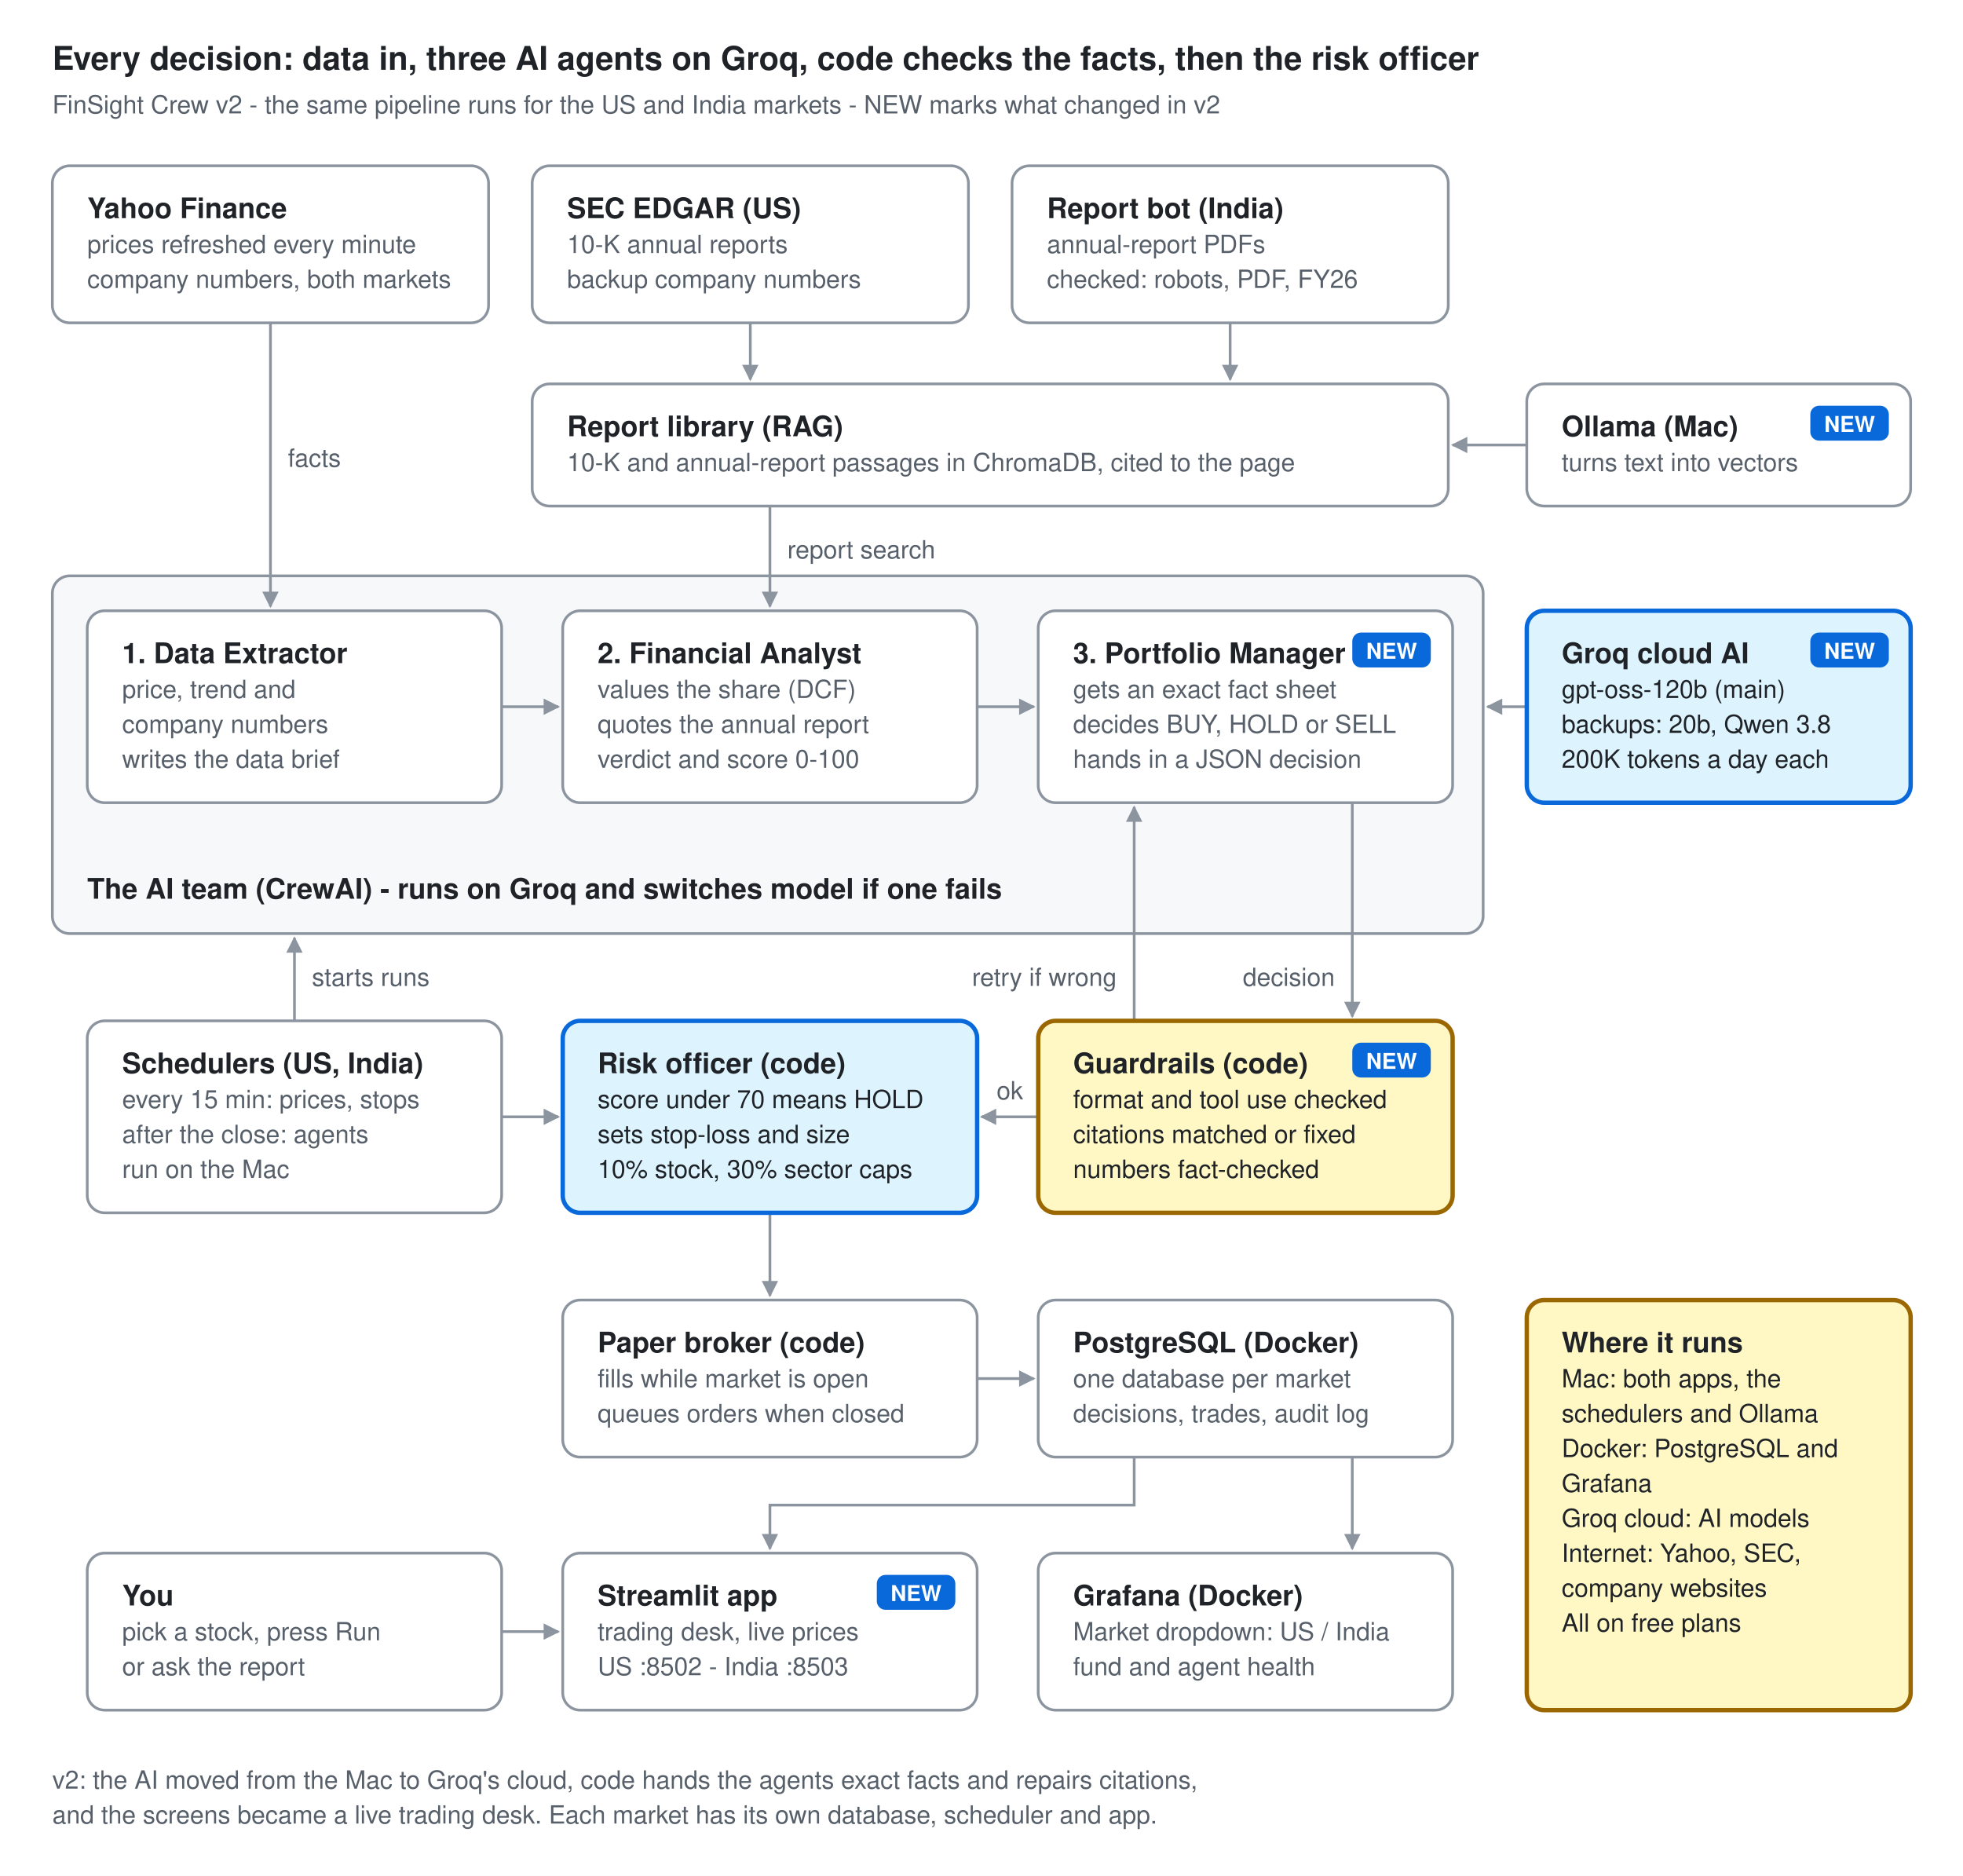
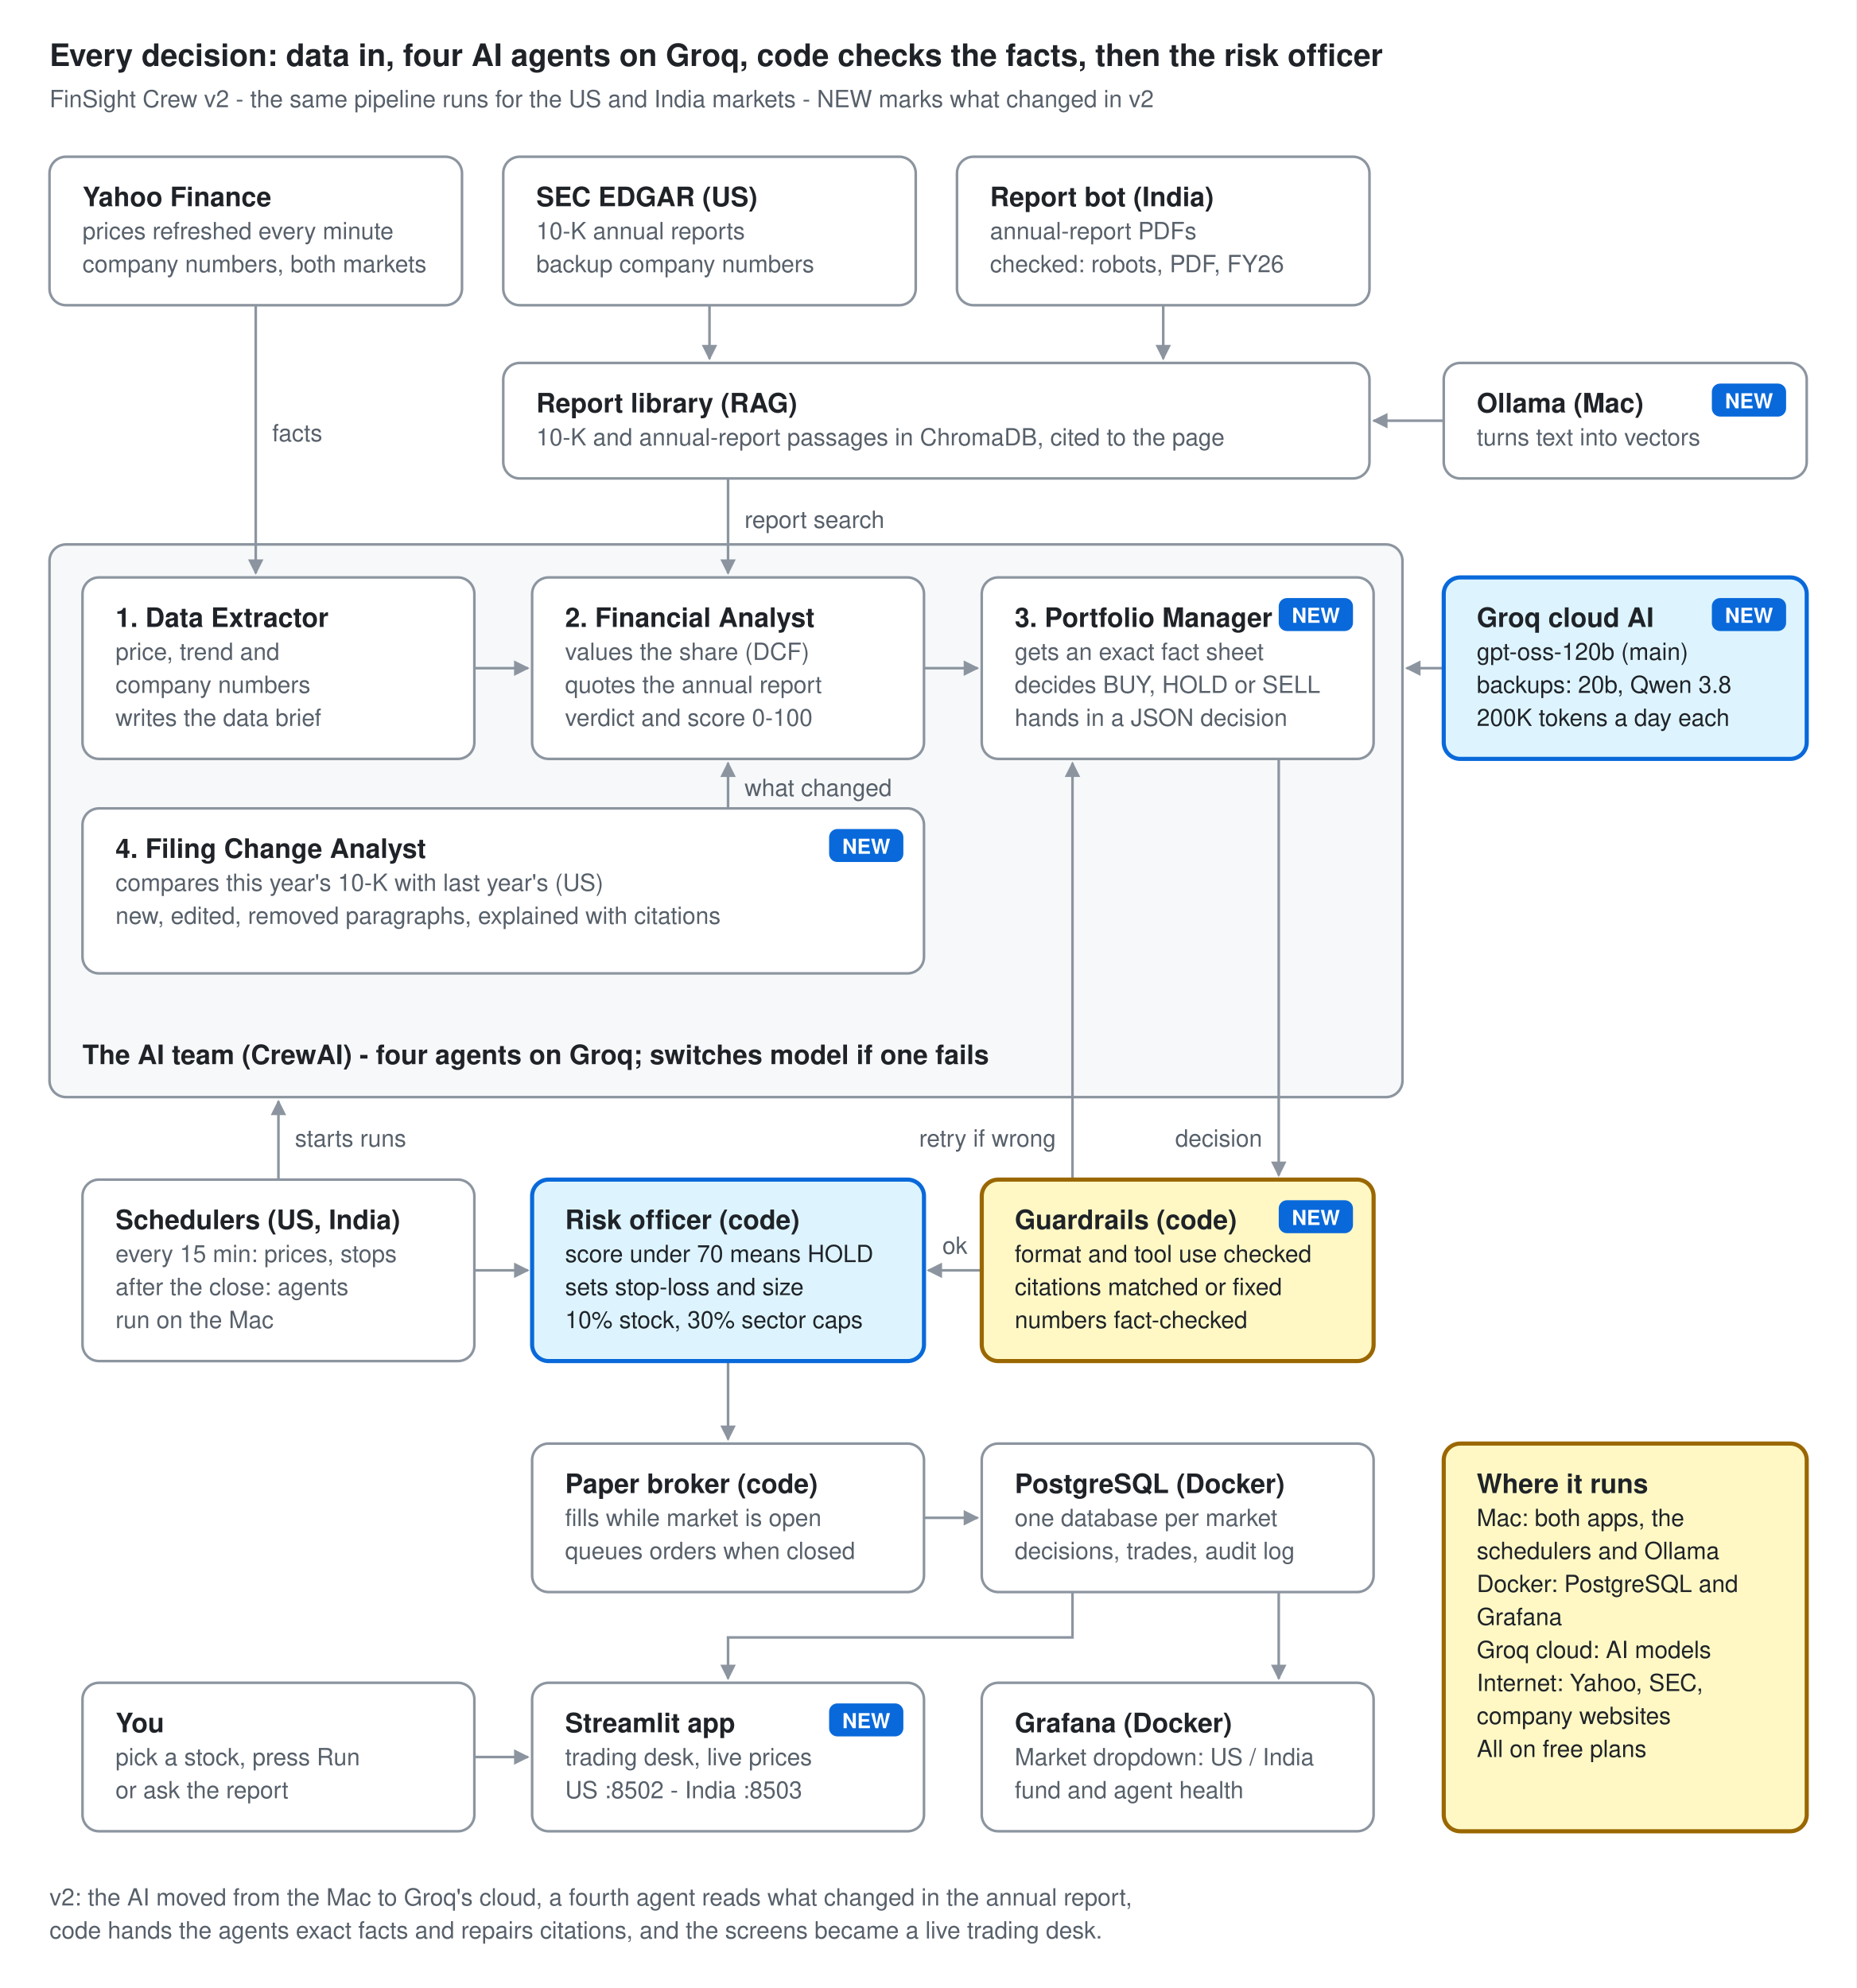
- <svg xmlns="http://www.w3.org/2000/svg" viewBox="0 0 900 860" width="900" height="860" font-family="-apple-system, Segoe UI, Helvetica, Arial, sans-serif" font-size="13" role="img" aria-label="Every decision: data in, three AI agents on Groq, code checks the facts, then the risk officer">
-   <rect width="900" height="860" fill="#ffffff" />
+ <svg xmlns="http://www.w3.org/2000/svg" viewBox="0 0 900 964" width="900" height="964" font-family="-apple-system, Segoe UI, Helvetica, Arial, sans-serif" font-size="13" role="img" aria-label="Every decision: data in, four AI agents on Groq, code checks the facts, then the risk officer">
+   <rect width="900" height="964" fill="#ffffff" />
  <defs>
    <marker id="arrow" viewBox="0 0 10 10" refX="9" refY="5" markerWidth="6" markerHeight="6" orient="auto-start-reverse">
      <path d="M0 0L10 5L0 10z" fill="#8c959f" />
    </marker>
  </defs>
-   <text x="24" y="32" font-size="15" font-weight="600" fill="#1f2328">Every decision: data in, three AI agents on Groq, code checks the facts, then the risk officer</text>
+   <text x="24" y="32" font-size="15" font-weight="600" fill="#1f2328">Every decision: data in, four AI agents on Groq, code checks the facts, then the risk officer</text>
  <text x="24" y="52" font-size="11.5" fill="#57606a">FinSight Crew v2 - the same pipeline runs for the US and India markets - NEW marks what changed in v2</text>
-   <rect x="24" y="264" width="656" height="164" rx="8" fill="#f6f8fa" stroke="#8c959f" stroke-width="1.25" />
-   <text x="40" y="412" font-weight="600" fill="#1f2328">The AI team (CrewAI) - runs on Groq and switches model if one fails</text>
+   <rect x="24" y="264" width="656" height="268" rx="8" fill="#f6f8fa" stroke="#8c959f" stroke-width="1.25" />
+   <text x="40" y="516" font-weight="600" fill="#1f2328">The AI team (CrewAI) - four agents on Groq; switches model if one fails</text>
  <path d="M124 148V278" fill="none" stroke="#8c959f" stroke-width="1.25" marker-end="url(#arrow)" />
  <path d="M344 148V174" fill="none" stroke="#8c959f" stroke-width="1.25" marker-end="url(#arrow)" />
  <path d="M564 148V174" fill="none" stroke="#8c959f" stroke-width="1.25" marker-end="url(#arrow)" />
  <path d="M700 204H666" fill="none" stroke="#8c959f" stroke-width="1.25" marker-end="url(#arrow)" />
  <path d="M353 232V278" fill="none" stroke="#8c959f" stroke-width="1.25" marker-end="url(#arrow)" />
  <path d="M230 324H256" fill="none" stroke="#8c959f" stroke-width="1.25" marker-end="url(#arrow)" />
  <path d="M448 324H474" fill="none" stroke="#8c959f" stroke-width="1.25" marker-end="url(#arrow)" />
  <path d="M700 324H682" fill="none" stroke="#8c959f" stroke-width="1.25" marker-end="url(#arrow)" />
-   <path d="M620 368V466" fill="none" stroke="#8c959f" stroke-width="1.25" marker-end="url(#arrow)" />
-   <path d="M520 468V370" fill="none" stroke="#8c959f" stroke-width="1.25" marker-end="url(#arrow)" />
-   <path d="M476 512H450" fill="none" stroke="#8c959f" stroke-width="1.25" marker-end="url(#arrow)" />
-   <path d="M135 468V430" fill="none" stroke="#8c959f" stroke-width="1.25" marker-end="url(#arrow)" />
-   <path d="M230 512H256" fill="none" stroke="#8c959f" stroke-width="1.25" marker-end="url(#arrow)" />
-   <path d="M353 556V594" fill="none" stroke="#8c959f" stroke-width="1.25" marker-end="url(#arrow)" />
-   <path d="M448 632H474" fill="none" stroke="#8c959f" stroke-width="1.25" marker-end="url(#arrow)" />
-   <path d="M620 668V710" fill="none" stroke="#8c959f" stroke-width="1.25" marker-end="url(#arrow)" />
-   <path d="M520 668V690H353V710" fill="none" stroke="#8c959f" stroke-width="1.25" marker-end="url(#arrow)" />
-   <path d="M230 748H256" fill="none" stroke="#8c959f" stroke-width="1.25" marker-end="url(#arrow)" />
+   <path d="M353 392V370" fill="none" stroke="#8c959f" stroke-width="1.25" marker-end="url(#arrow)" />
+   <path d="M620 368V570" fill="none" stroke="#8c959f" stroke-width="1.25" marker-end="url(#arrow)" />
+   <path d="M520 572V370" fill="none" stroke="#8c959f" stroke-width="1.25" marker-end="url(#arrow)" />
+   <path d="M476 616H450" fill="none" stroke="#8c959f" stroke-width="1.25" marker-end="url(#arrow)" />
+   <path d="M135 572V534" fill="none" stroke="#8c959f" stroke-width="1.25" marker-end="url(#arrow)" />
+   <path d="M230 616H256" fill="none" stroke="#8c959f" stroke-width="1.25" marker-end="url(#arrow)" />
+   <path d="M353 660V698" fill="none" stroke="#8c959f" stroke-width="1.25" marker-end="url(#arrow)" />
+   <path d="M448 736H474" fill="none" stroke="#8c959f" stroke-width="1.25" marker-end="url(#arrow)" />
+   <path d="M620 772V814" fill="none" stroke="#8c959f" stroke-width="1.25" marker-end="url(#arrow)" />
+   <path d="M520 772V794H353V814" fill="none" stroke="#8c959f" stroke-width="1.25" marker-end="url(#arrow)" />
+   <path d="M230 852H256" fill="none" stroke="#8c959f" stroke-width="1.25" marker-end="url(#arrow)" />
  <rect x="24" y="76" width="200" height="72" rx="8" fill="#ffffff" stroke="#8c959f" stroke-width="1.25" />
  <text x="40" y="100" font-weight="600" fill="#1f2328">Yahoo Finance</text>
  <text x="40" y="116" font-size="11.5" fill="#57606a">prices refreshed every minute</text>
  <text x="40" y="132" font-size="11.5" fill="#57606a">company numbers, both markets</text>
  <rect x="244" y="76" width="200" height="72" rx="8" fill="#ffffff" stroke="#8c959f" stroke-width="1.25" />
  <text x="260" y="100" font-weight="600" fill="#1f2328">SEC EDGAR (US)</text>
  <text x="260" y="116" font-size="11.5" fill="#57606a">10-K annual reports</text>
  <text x="260" y="132" font-size="11.5" fill="#57606a">backup company numbers</text>
  <rect x="464" y="76" width="200" height="72" rx="8" fill="#ffffff" stroke="#8c959f" stroke-width="1.25" />
  <text x="480" y="100" font-weight="600" fill="#1f2328">Report bot (India)</text>
  <text x="480" y="116" font-size="11.5" fill="#57606a">annual-report PDFs</text>
  <text x="480" y="132" font-size="11.5" fill="#57606a">checked: robots, PDF, FY26</text>
  <rect x="244" y="176" width="420" height="56" rx="8" fill="#ffffff" stroke="#8c959f" stroke-width="1.25" />
  <text x="260" y="200" font-weight="600" fill="#1f2328">Report library (RAG)</text>
  <text x="260" y="216" font-size="11.5" fill="#57606a">10-K and annual-report passages in ChromaDB, cited to the page</text>
  <rect x="700" y="176" width="176" height="56" rx="8" fill="#ffffff" stroke="#8c959f" stroke-width="1.25" />
  <text x="716" y="200" font-weight="600" fill="#1f2328">Ollama (Mac)</text>
  <text x="716" y="216" font-size="11.5" fill="#57606a">turns text into vectors</text>
  <rect x="700" y="280" width="176" height="88" rx="8" fill="#ddf4ff" stroke="#0969da" stroke-width="2" />
  <text x="716" y="304" font-weight="600" fill="#1f2328">Groq cloud AI</text>
  <text x="716" y="320" font-size="11.5" fill="#1f2328">gpt-oss-120b (main)</text>
  <text x="716" y="336" font-size="11.5" fill="#1f2328">backups: 20b, Qwen 3.8</text>
  <text x="716" y="352" font-size="11.5" fill="#1f2328">200K tokens a day each</text>
  <rect x="40" y="280" width="190" height="88" rx="8" fill="#ffffff" stroke="#8c959f" stroke-width="1.25" />
  <text x="56" y="304" font-weight="600" fill="#1f2328">1. Data Extractor</text>
  <text x="56" y="320" font-size="11.5" fill="#57606a">price, trend and</text>
  <text x="56" y="336" font-size="11.5" fill="#57606a">company numbers</text>
  <text x="56" y="352" font-size="11.5" fill="#57606a">writes the data brief</text>
  <rect x="258" y="280" width="190" height="88" rx="8" fill="#ffffff" stroke="#8c959f" stroke-width="1.25" />
  <text x="274" y="304" font-weight="600" fill="#1f2328">2. Financial Analyst</text>
  <text x="274" y="320" font-size="11.5" fill="#57606a">values the share (DCF)</text>
  <text x="274" y="336" font-size="11.5" fill="#57606a">quotes the annual report</text>
  <text x="274" y="352" font-size="11.5" fill="#57606a">verdict and score 0-100</text>
  <rect x="476" y="280" width="190" height="88" rx="8" fill="#ffffff" stroke="#8c959f" stroke-width="1.25" />
  <text x="492" y="304" font-weight="600" fill="#1f2328">3. Portfolio Manager</text>
  <text x="492" y="320" font-size="11.5" fill="#57606a">gets an exact fact sheet</text>
  <text x="492" y="336" font-size="11.5" fill="#57606a">decides BUY, HOLD or SELL</text>
  <text x="492" y="352" font-size="11.5" fill="#57606a">hands in a JSON decision</text>
-   <rect x="40" y="468" width="190" height="88" rx="8" fill="#ffffff" stroke="#8c959f" stroke-width="1.25" />
-   <text x="56" y="492" font-weight="600" fill="#1f2328">Schedulers (US, India)</text>
-   <text x="56" y="508" font-size="11.5" fill="#57606a">every 15 min: prices, stops</text>
-   <text x="56" y="524" font-size="11.5" fill="#57606a">after the close: agents</text>
-   <text x="56" y="540" font-size="11.5" fill="#57606a">run on the Mac</text>
-   <rect x="258" y="468" width="190" height="88" rx="8" fill="#ddf4ff" stroke="#0969da" stroke-width="2" />
-   <text x="274" y="492" font-weight="600" fill="#1f2328">Risk officer (code)</text>
-   <text x="274" y="508" font-size="11.5" fill="#1f2328">score under 70 means HOLD</text>
-   <text x="274" y="524" font-size="11.5" fill="#1f2328">sets stop-loss and size</text>
-   <text x="274" y="540" font-size="11.5" fill="#1f2328">10% stock, 30% sector caps</text>
-   <rect x="476" y="468" width="190" height="88" rx="8" fill="#fff8c5" stroke="#9a6700" stroke-width="2" />
-   <text x="492" y="492" font-weight="600" fill="#1f2328">Guardrails (code)</text>
-   <text x="492" y="508" font-size="11.5" fill="#1f2328">format and tool use checked</text>
-   <text x="492" y="524" font-size="11.5" fill="#1f2328">citations matched or fixed</text>
-   <text x="492" y="540" font-size="11.5" fill="#1f2328">numbers fact-checked</text>
-   <rect x="258" y="596" width="190" height="72" rx="8" fill="#ffffff" stroke="#8c959f" stroke-width="1.25" />
-   <text x="274" y="620" font-weight="600" fill="#1f2328">Paper broker (code)</text>
-   <text x="274" y="636" font-size="11.5" fill="#57606a">fills while market is open</text>
-   <text x="274" y="652" font-size="11.5" fill="#57606a">queues orders when closed</text>
-   <rect x="476" y="596" width="190" height="72" rx="8" fill="#ffffff" stroke="#8c959f" stroke-width="1.25" />
-   <text x="492" y="620" font-weight="600" fill="#1f2328">PostgreSQL (Docker)</text>
-   <text x="492" y="636" font-size="11.5" fill="#57606a">one database per market</text>
-   <text x="492" y="652" font-size="11.5" fill="#57606a">decisions, trades, audit log</text>
-   <rect x="700" y="596" width="176" height="188" rx="8" fill="#fff8c5" stroke="#9a6700" stroke-width="2" />
-   <text x="716" y="620" font-weight="600" fill="#1f2328">Where it runs</text>
-   <text x="716" y="636" font-size="11.5" fill="#1f2328">Mac: both apps, the</text>
-   <text x="716" y="652" font-size="11.5" fill="#1f2328">schedulers and Ollama</text>
-   <text x="716" y="668" font-size="11.5" fill="#1f2328">Docker: PostgreSQL and</text>
-   <text x="716" y="684" font-size="11.5" fill="#1f2328">Grafana</text>
-   <text x="716" y="700" font-size="11.5" fill="#1f2328">Groq cloud: AI models</text>
-   <text x="716" y="716" font-size="11.5" fill="#1f2328">Internet: Yahoo, SEC,</text>
-   <text x="716" y="732" font-size="11.5" fill="#1f2328">company websites</text>
-   <text x="716" y="748" font-size="11.5" fill="#1f2328">All on free plans</text>
-   <rect x="40" y="712" width="190" height="72" rx="8" fill="#ffffff" stroke="#8c959f" stroke-width="1.25" />
-   <text x="56" y="736" font-weight="600" fill="#1f2328">You</text>
-   <text x="56" y="752" font-size="11.5" fill="#57606a">pick a stock, press Run</text>
-   <text x="56" y="768" font-size="11.5" fill="#57606a">or ask the report</text>
-   <rect x="258" y="712" width="190" height="72" rx="8" fill="#ffffff" stroke="#8c959f" stroke-width="1.25" />
-   <text x="274" y="736" font-weight="600" fill="#1f2328">Streamlit app</text>
-   <text x="274" y="752" font-size="11.5" fill="#57606a">trading desk, live prices</text>
-   <text x="274" y="768" font-size="11.5" fill="#57606a">US :8502 - India :8503</text>
-   <rect x="476" y="712" width="190" height="72" rx="8" fill="#ffffff" stroke="#8c959f" stroke-width="1.25" />
-   <text x="492" y="736" font-weight="600" fill="#1f2328">Grafana (Docker)</text>
-   <text x="492" y="752" font-size="11.5" fill="#57606a">Market dropdown: US / India</text>
-   <text x="492" y="768" font-size="11.5" fill="#57606a">fund and agent health</text>
+   <rect x="40" y="392" width="408" height="80" rx="8" fill="#ffffff" stroke="#8c959f" stroke-width="1.25" />
+   <text x="56" y="416" font-weight="600" fill="#1f2328">4. Filing Change Analyst</text>
+   <text x="56" y="432" font-size="11.5" fill="#57606a">compares this year's 10-K with last year's (US)</text>
+   <text x="56" y="448" font-size="11.5" fill="#57606a">new, edited, removed paragraphs, explained with citations</text>
+   <rect x="40" y="572" width="190" height="88" rx="8" fill="#ffffff" stroke="#8c959f" stroke-width="1.25" />
+   <text x="56" y="596" font-weight="600" fill="#1f2328">Schedulers (US, India)</text>
+   <text x="56" y="612" font-size="11.5" fill="#57606a">every 15 min: prices, stops</text>
+   <text x="56" y="628" font-size="11.5" fill="#57606a">after the close: agents</text>
+   <text x="56" y="644" font-size="11.5" fill="#57606a">run on the Mac</text>
+   <rect x="258" y="572" width="190" height="88" rx="8" fill="#ddf4ff" stroke="#0969da" stroke-width="2" />
+   <text x="274" y="596" font-weight="600" fill="#1f2328">Risk officer (code)</text>
+   <text x="274" y="612" font-size="11.5" fill="#1f2328">score under 70 means HOLD</text>
+   <text x="274" y="628" font-size="11.5" fill="#1f2328">sets stop-loss and size</text>
+   <text x="274" y="644" font-size="11.5" fill="#1f2328">10% stock, 30% sector caps</text>
+   <rect x="476" y="572" width="190" height="88" rx="8" fill="#fff8c5" stroke="#9a6700" stroke-width="2" />
+   <text x="492" y="596" font-weight="600" fill="#1f2328">Guardrails (code)</text>
+   <text x="492" y="612" font-size="11.5" fill="#1f2328">format and tool use checked</text>
+   <text x="492" y="628" font-size="11.5" fill="#1f2328">citations matched or fixed</text>
+   <text x="492" y="644" font-size="11.5" fill="#1f2328">numbers fact-checked</text>
+   <rect x="258" y="700" width="190" height="72" rx="8" fill="#ffffff" stroke="#8c959f" stroke-width="1.25" />
+   <text x="274" y="724" font-weight="600" fill="#1f2328">Paper broker (code)</text>
+   <text x="274" y="740" font-size="11.5" fill="#57606a">fills while market is open</text>
+   <text x="274" y="756" font-size="11.5" fill="#57606a">queues orders when closed</text>
+   <rect x="476" y="700" width="190" height="72" rx="8" fill="#ffffff" stroke="#8c959f" stroke-width="1.25" />
+   <text x="492" y="724" font-weight="600" fill="#1f2328">PostgreSQL (Docker)</text>
+   <text x="492" y="740" font-size="11.5" fill="#57606a">one database per market</text>
+   <text x="492" y="756" font-size="11.5" fill="#57606a">decisions, trades, audit log</text>
+   <rect x="700" y="700" width="176" height="188" rx="8" fill="#fff8c5" stroke="#9a6700" stroke-width="2" />
+   <text x="716" y="724" font-weight="600" fill="#1f2328">Where it runs</text>
+   <text x="716" y="740" font-size="11.5" fill="#1f2328">Mac: both apps, the</text>
+   <text x="716" y="756" font-size="11.5" fill="#1f2328">schedulers and Ollama</text>
+   <text x="716" y="772" font-size="11.5" fill="#1f2328">Docker: PostgreSQL and</text>
+   <text x="716" y="788" font-size="11.5" fill="#1f2328">Grafana</text>
+   <text x="716" y="804" font-size="11.5" fill="#1f2328">Groq cloud: AI models</text>
+   <text x="716" y="820" font-size="11.5" fill="#1f2328">Internet: Yahoo, SEC,</text>
+   <text x="716" y="836" font-size="11.5" fill="#1f2328">company websites</text>
+   <text x="716" y="852" font-size="11.5" fill="#1f2328">All on free plans</text>
+   <rect x="40" y="816" width="190" height="72" rx="8" fill="#ffffff" stroke="#8c959f" stroke-width="1.25" />
+   <text x="56" y="840" font-weight="600" fill="#1f2328">You</text>
+   <text x="56" y="856" font-size="11.5" fill="#57606a">pick a stock, press Run</text>
+   <text x="56" y="872" font-size="11.5" fill="#57606a">or ask the report</text>
+   <rect x="258" y="816" width="190" height="72" rx="8" fill="#ffffff" stroke="#8c959f" stroke-width="1.25" />
+   <text x="274" y="840" font-weight="600" fill="#1f2328">Streamlit app</text>
+   <text x="274" y="856" font-size="11.5" fill="#57606a">trading desk, live prices</text>
+   <text x="274" y="872" font-size="11.5" fill="#57606a">US :8502 - India :8503</text>
+   <rect x="476" y="816" width="190" height="72" rx="8" fill="#ffffff" stroke="#8c959f" stroke-width="1.25" />
+   <text x="492" y="840" font-weight="600" fill="#1f2328">Grafana (Docker)</text>
+   <text x="492" y="856" font-size="11.5" fill="#57606a">Market dropdown: US / India</text>
+   <text x="492" y="872" font-size="11.5" fill="#57606a">fund and agent health</text>
  <rect x="830" y="186" width="36" height="16" rx="4" fill="#0969da" />
  <text x="848" y="198" font-size="10" font-weight="600" text-anchor="middle" fill="#ffffff">NEW</text>
  <rect x="830" y="290" width="36" height="16" rx="4" fill="#0969da" />
  <text x="848" y="302" font-size="10" font-weight="600" text-anchor="middle" fill="#ffffff">NEW</text>
  <rect x="620" y="290" width="36" height="16" rx="4" fill="#0969da" />
  <text x="638" y="302" font-size="10" font-weight="600" text-anchor="middle" fill="#ffffff">NEW</text>
-   <rect x="620" y="478" width="36" height="16" rx="4" fill="#0969da" />
-   <text x="638" y="490" font-size="10" font-weight="600" text-anchor="middle" fill="#ffffff">NEW</text>
-   <rect x="402" y="722" width="36" height="16" rx="4" fill="#0969da" />
-   <text x="420" y="734" font-size="10" font-weight="600" text-anchor="middle" fill="#ffffff">NEW</text>
+   <rect x="402" y="402" width="36" height="16" rx="4" fill="#0969da" />
+   <text x="420" y="414" font-size="10" font-weight="600" text-anchor="middle" fill="#ffffff">NEW</text>
+   <rect x="620" y="582" width="36" height="16" rx="4" fill="#0969da" />
+   <text x="638" y="594" font-size="10" font-weight="600" text-anchor="middle" fill="#ffffff">NEW</text>
+   <rect x="402" y="826" width="36" height="16" rx="4" fill="#0969da" />
+   <text x="420" y="838" font-size="10" font-weight="600" text-anchor="middle" fill="#ffffff">NEW</text>
  <text x="132" y="214" font-size="11.5" text-anchor="start" fill="#57606a">facts</text>
  <text x="361" y="256" font-size="11.5" text-anchor="start" fill="#57606a">report search</text>
-   <text x="612" y="452" font-size="11.5" text-anchor="end" fill="#57606a">decision</text>
-   <text x="512" y="452" font-size="11.5" text-anchor="end" fill="#57606a">retry if wrong</text>
-   <text x="463" y="504" font-size="11.5" text-anchor="middle" fill="#57606a">ok</text>
-   <text x="143" y="452" font-size="11.5" text-anchor="start" fill="#57606a">starts runs</text>
-   <text x="24" y="820" font-size="11.5" fill="#57606a">v2: the AI moved from the Mac to Groq's cloud, code hands the agents exact facts and repairs citations,</text>
-   <text x="24" y="836" font-size="11.5" fill="#57606a">and the screens became a live trading desk. Each market has its own database, scheduler and app.</text>
+   <text x="361" y="386" font-size="11.5" text-anchor="start" fill="#57606a">what changed</text>
+   <text x="612" y="556" font-size="11.5" text-anchor="end" fill="#57606a">decision</text>
+   <text x="512" y="556" font-size="11.5" text-anchor="end" fill="#57606a">retry if wrong</text>
+   <text x="463" y="608" font-size="11.5" text-anchor="middle" fill="#57606a">ok</text>
+   <text x="143" y="556" font-size="11.5" text-anchor="start" fill="#57606a">starts runs</text>
+   <text x="24" y="924" font-size="11.5" fill="#57606a">v2: the AI moved from the Mac to Groq's cloud, a fourth agent reads what changed in the annual report,</text>
+   <text x="24" y="940" font-size="11.5" fill="#57606a">code hands the agents exact facts and repairs citations, and the screens became a live trading desk.</text>
</svg>
